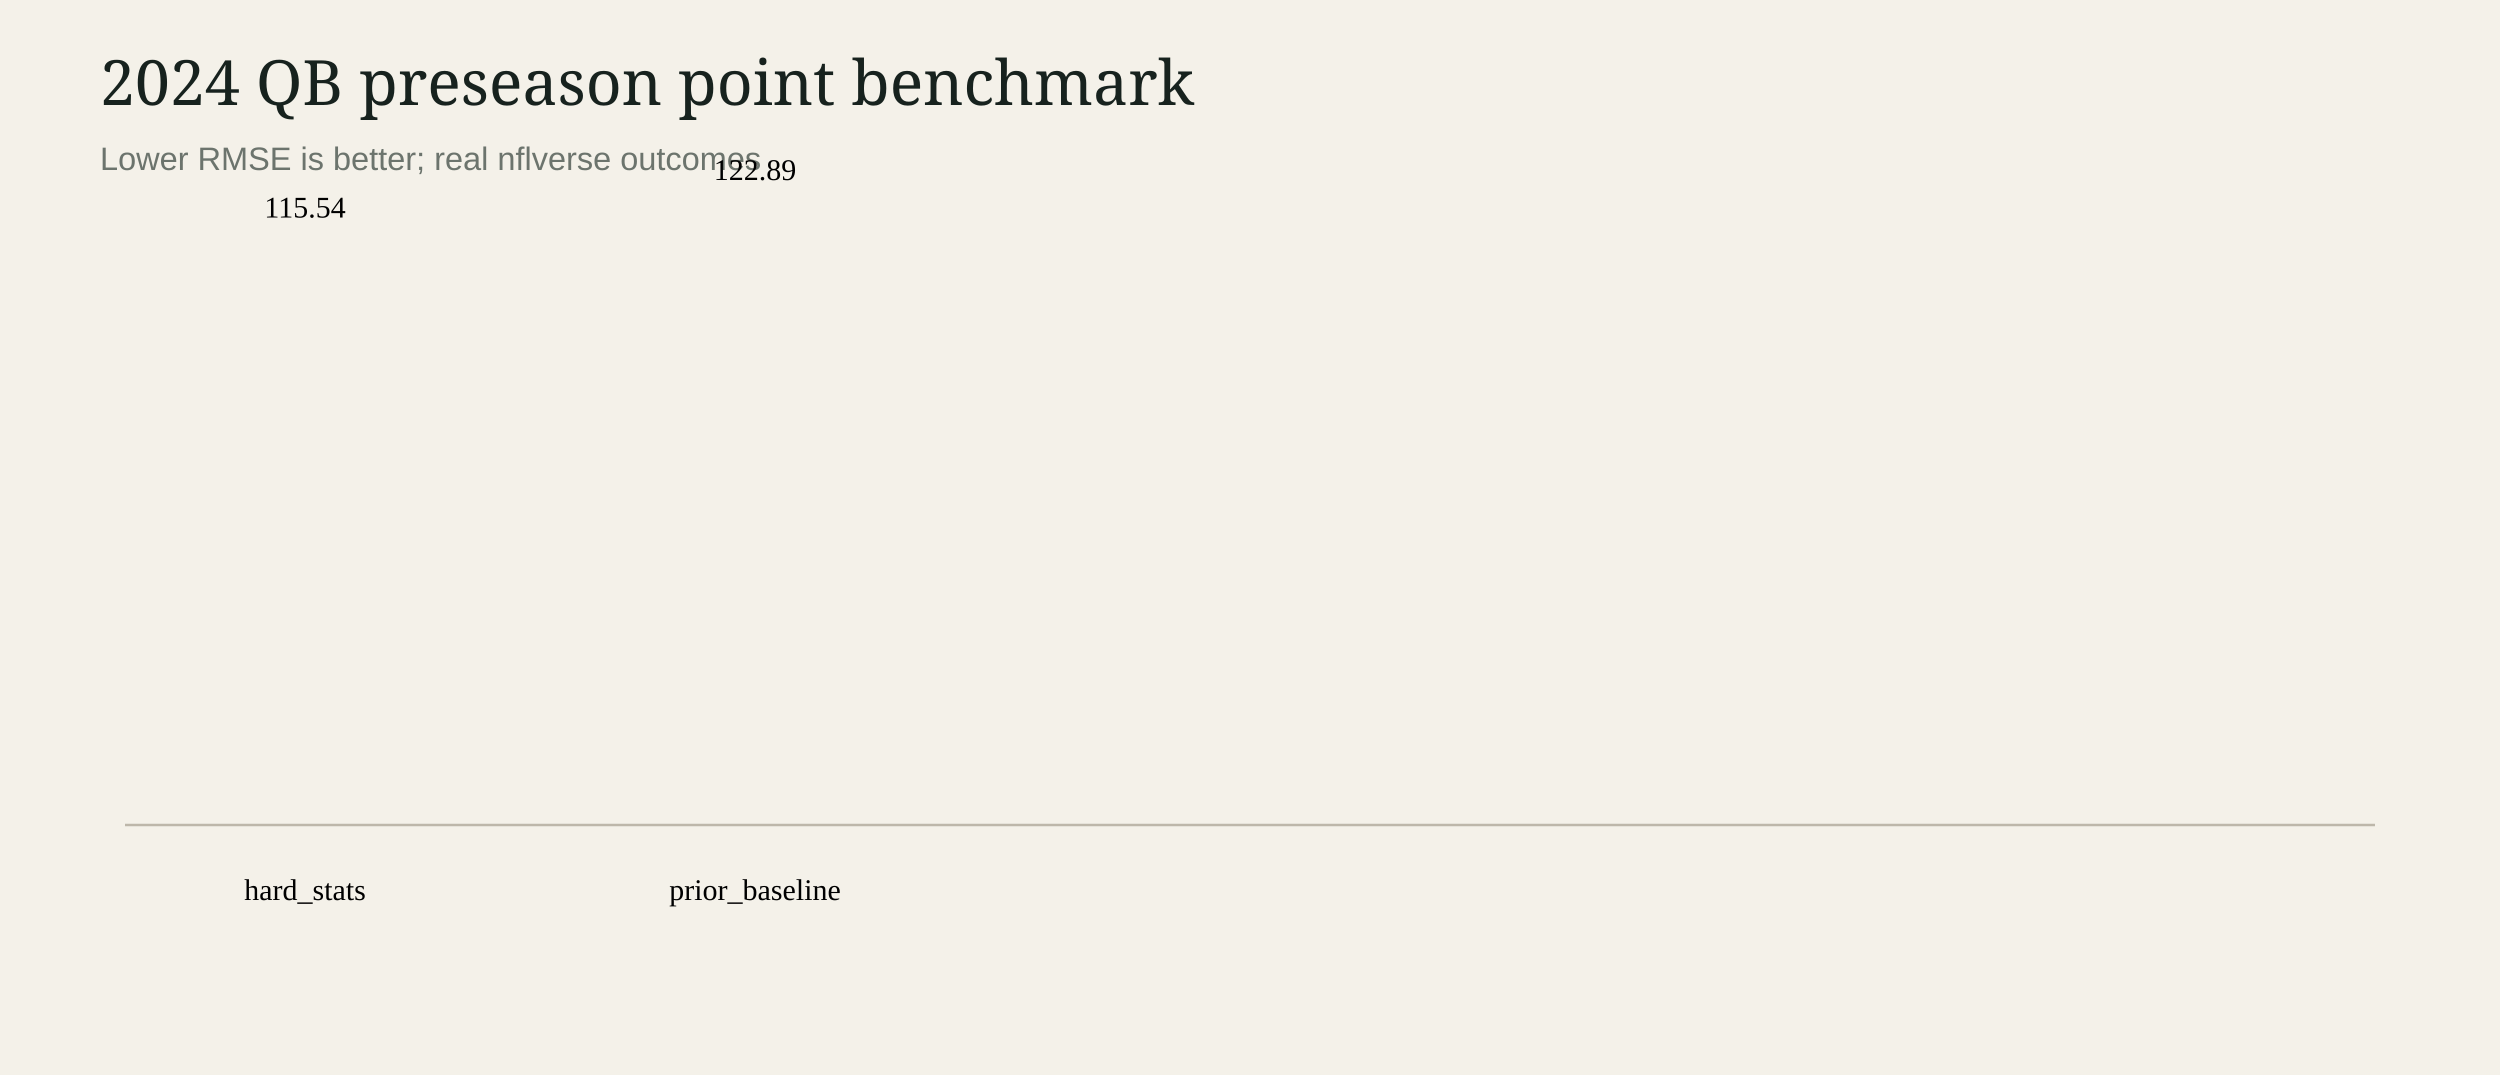
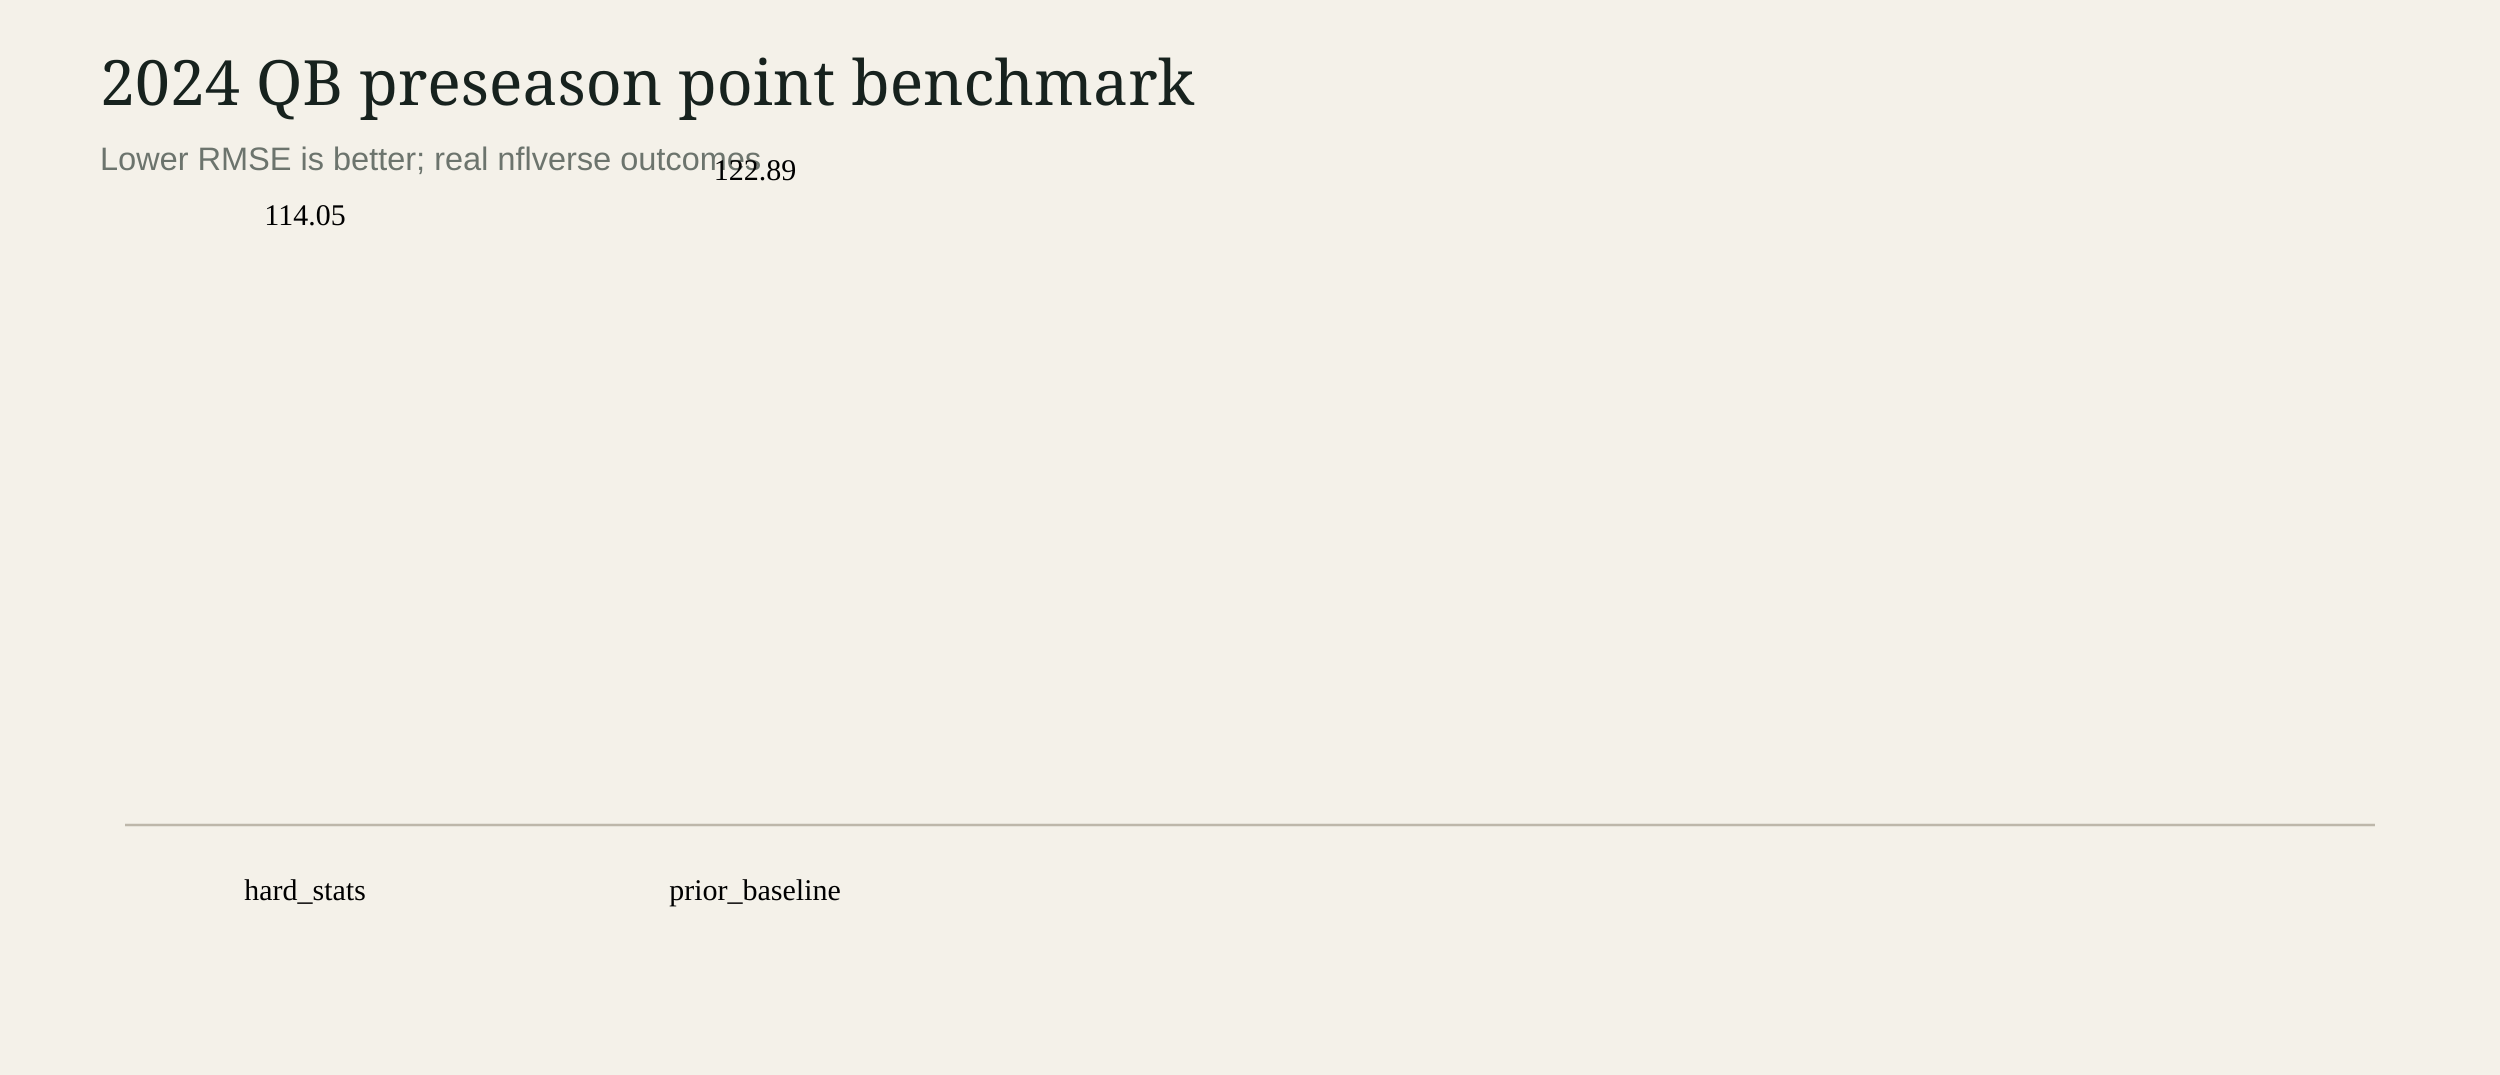
<svg xmlns="http://www.w3.org/2000/svg" width="1000" height="430" viewBox="0 0 1000 430">
  <rect width="100%" height="100%" fill="#f4f1e9" />
  <text x="40" y="42" font-family="Georgia" font-size="25" fill="#17221e">2024 QB preseason point benchmark</text>
  <text x="40" y="68" font-family="Arial" font-size="13" fill="#6c746d">Lower RMSE is better; real nflverse outcomes</text>
  <line x1="50" y1="330" x2="950" y2="330" stroke="#bdb7aa" />
-   <rect x="70" y="330" width="105" height="-235.0" transform="scale(1,-1) translate(0,-660)" fill="#216b52" />
+   <rect x="70" y="330" width="105" height="-232.0" transform="scale(1,-1) translate(0,-660)" fill="#216b52" />
  <text x="122" y="360" text-anchor="middle" font-size="12">hard_stats</text>
-   <text x="122" y="87.0" text-anchor="middle" font-size="12">115.54</text>
+   <text x="122" y="90.0" text-anchor="middle" font-size="12">114.05</text>
  <rect x="250" y="330" width="105" height="-250.0" transform="scale(1,-1) translate(0,-660)" fill="#216b52" />
  <text x="302" y="360" text-anchor="middle" font-size="12">prior_baseline</text>
  <text x="302" y="72.0" text-anchor="middle" font-size="12">122.89</text>
</svg>
